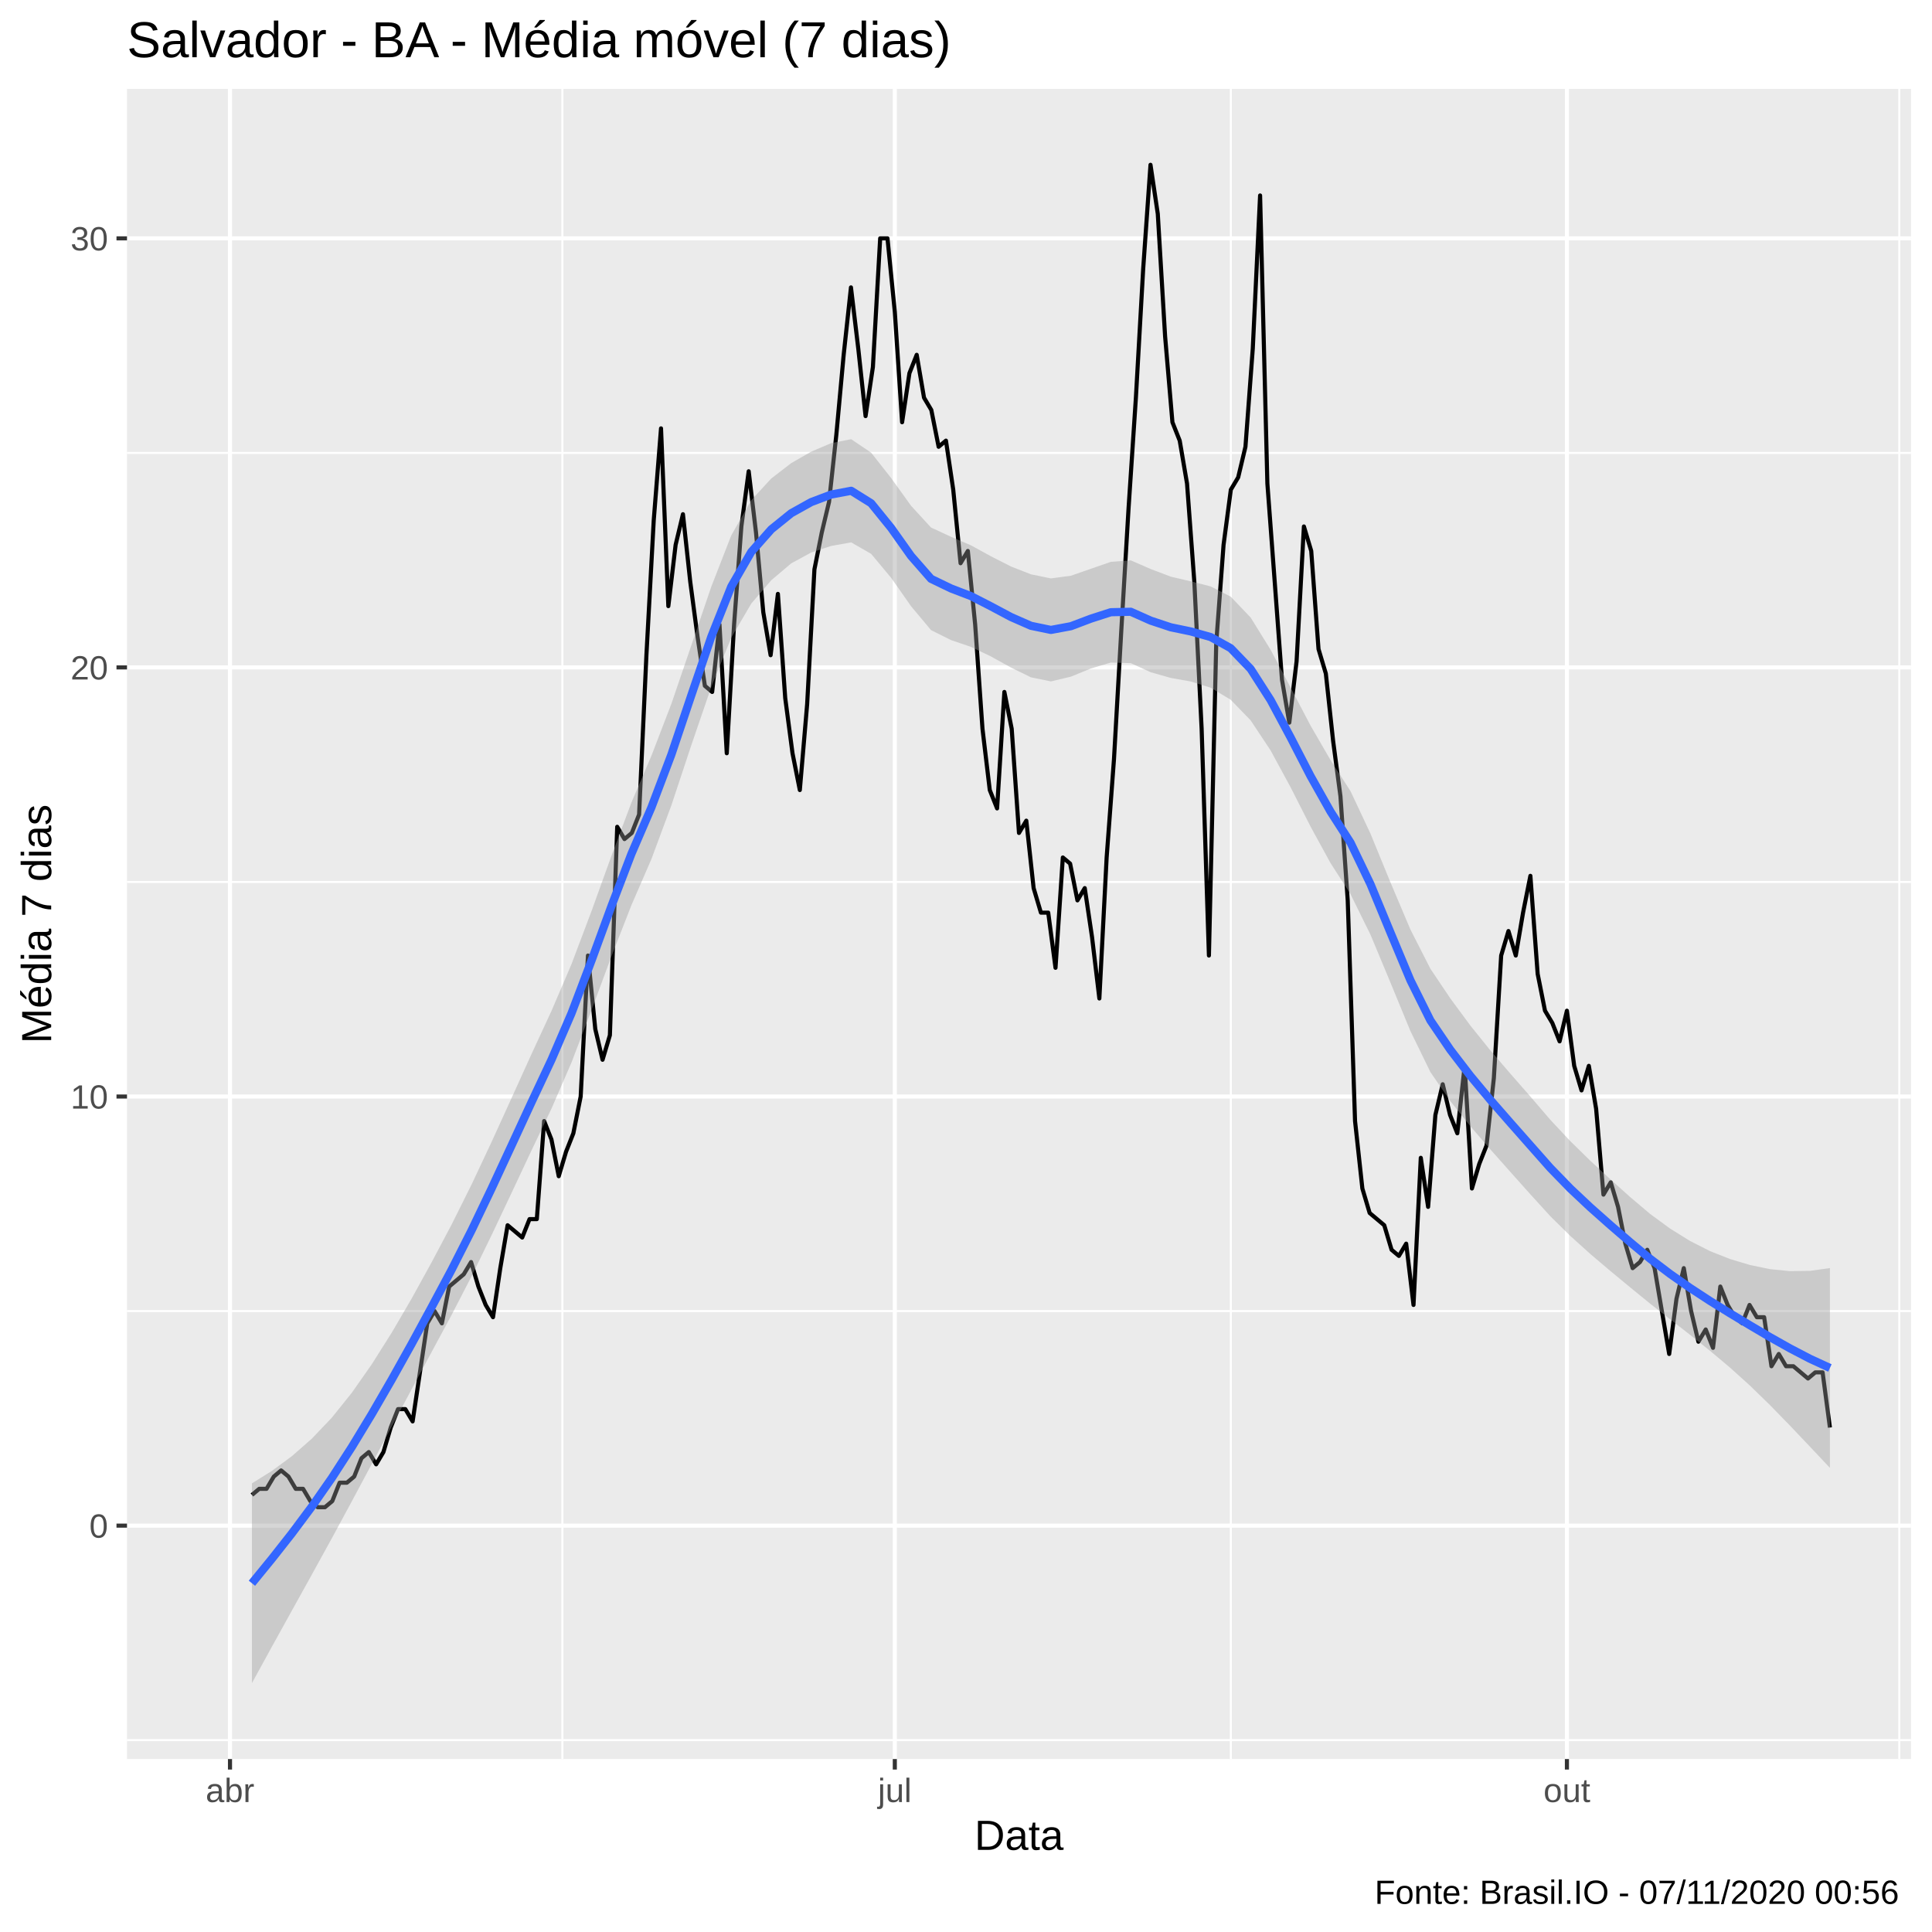
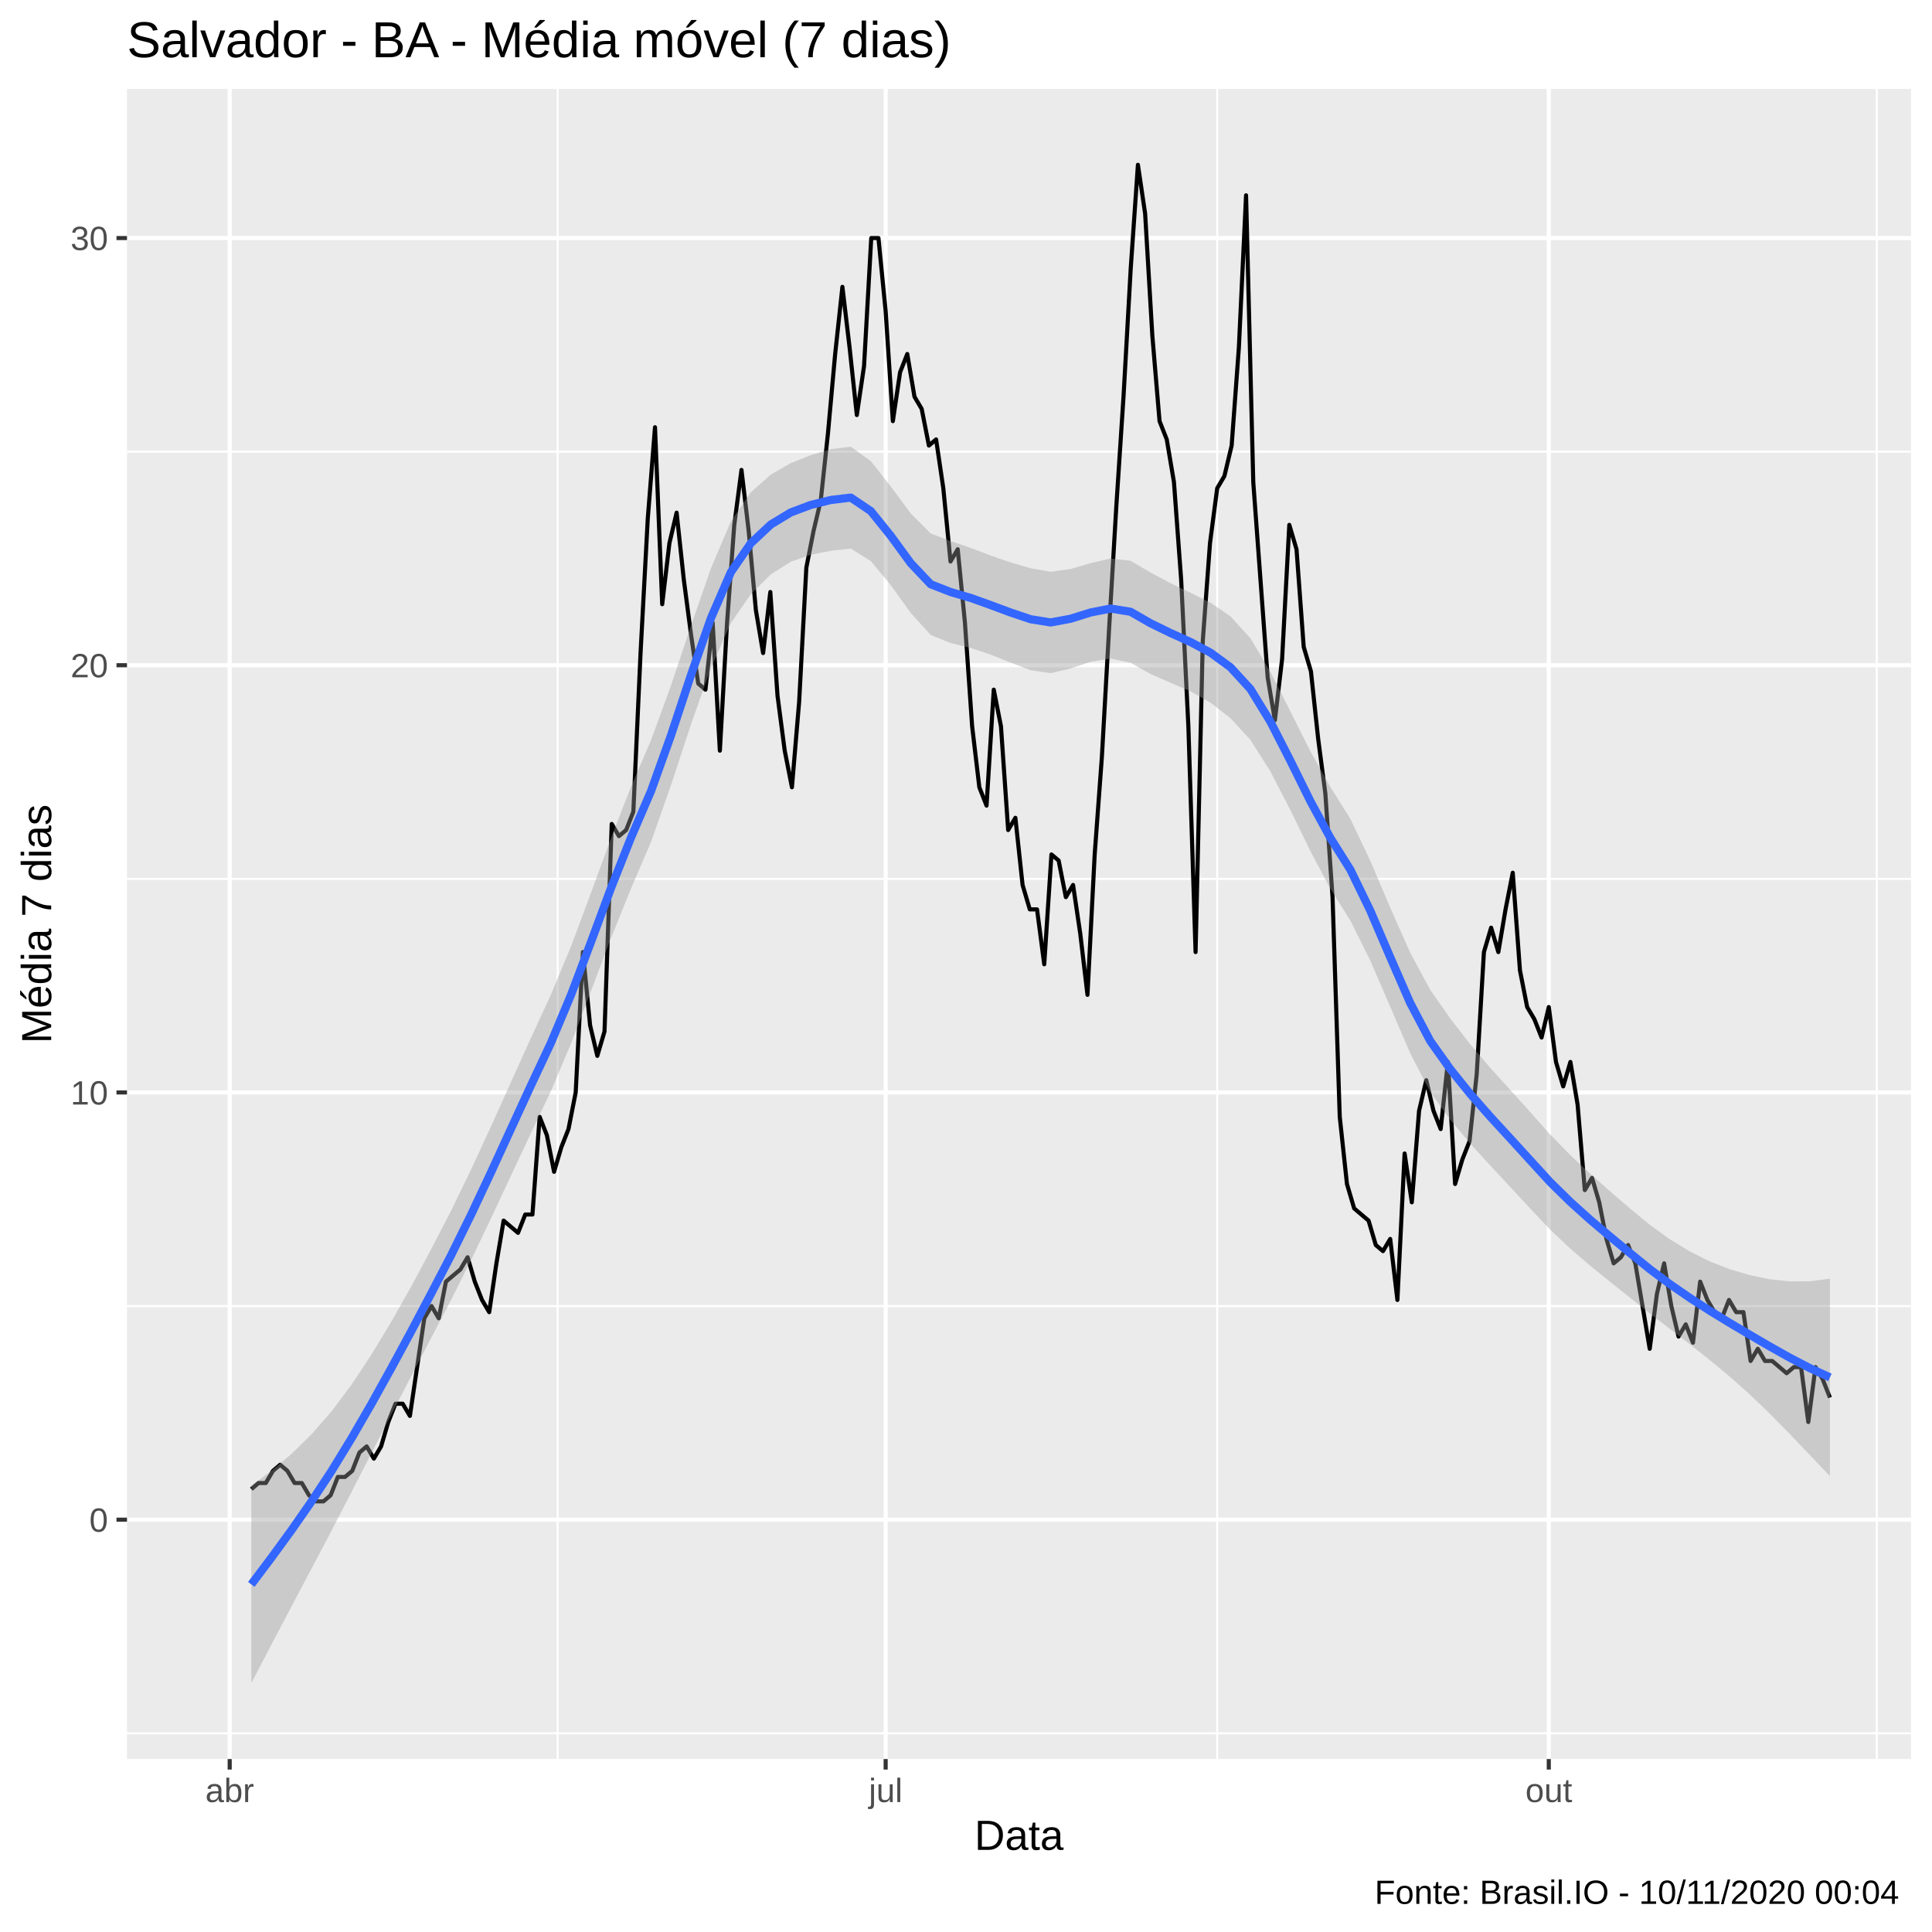
<svg xmlns="http://www.w3.org/2000/svg" viewBox="0 0 504.00 504.00">
  <defs>
    <style type="text/css">
    line, polyline, polygon, path, rect, circle {
      fill: none;
      stroke: #000000;
      stroke-linecap: round;
      stroke-linejoin: round;
      stroke-miterlimit: 10.00;
    }
  </style>
  </defs>
  <rect width="100%" height="100%" style="stroke: none; fill: #FFFFFF;" />
  <rect x="0.00" y="0.00" width="504.00" height="504.00" style="stroke-width: 1.07; stroke: #FFFFFF; fill: #FFFFFF;" />
  <defs>
    <clipPath id="cpMzMuMTN8NDk4LjUyfDQ1OC44OHwyMy4xOQ==">
      <rect x="33.13" y="23.19" width="465.39" height="435.69" />
    </clipPath>
  </defs>
  <rect x="33.13" y="23.19" width="465.39" height="435.69" style="stroke-width: 1.07; stroke: none; fill: #EBEBEB;" clip-path="url(#cpMzMuMTN8NDk4LjUyfDQ1OC44OHwyMy4xOQ==)" />
-   <polyline points="33.13,453.95 498.52,453.95 " style="stroke-width: 0.53; stroke: #FFFFFF; stroke-linecap: butt;" clip-path="url(#cpMzMuMTN8NDk4LjUyfDQ1OC44OHwyMy4xOQ==)" />
-   <polyline points="33.13,342.02 498.52,342.02 " style="stroke-width: 0.53; stroke: #FFFFFF; stroke-linecap: butt;" clip-path="url(#cpMzMuMTN8NDk4LjUyfDQ1OC44OHwyMy4xOQ==)" />
-   <polyline points="33.13,230.08 498.52,230.08 " style="stroke-width: 0.53; stroke: #FFFFFF; stroke-linecap: butt;" clip-path="url(#cpMzMuMTN8NDk4LjUyfDQ1OC44OHwyMy4xOQ==)" />
-   <polyline points="33.13,118.15 498.52,118.15 " style="stroke-width: 0.53; stroke: #FFFFFF; stroke-linecap: butt;" clip-path="url(#cpMzMuMTN8NDk4LjUyfDQ1OC44OHwyMy4xOQ==)" />
-   <polyline points="146.71,458.88 146.71,23.19 " style="stroke-width: 0.53; stroke: #FFFFFF; stroke-linecap: butt;" clip-path="url(#cpMzMuMTN8NDk4LjUyfDQ1OC44OHwyMy4xOQ==)" />
-   <polyline points="321.09,458.88 321.09,23.19 " style="stroke-width: 0.53; stroke: #FFFFFF; stroke-linecap: butt;" clip-path="url(#cpMzMuMTN8NDk4LjUyfDQ1OC44OHwyMy4xOQ==)" />
-   <polyline points="495.47,458.88 495.47,23.19 " style="stroke-width: 0.53; stroke: #FFFFFF; stroke-linecap: butt;" clip-path="url(#cpMzMuMTN8NDk4LjUyfDQ1OC44OHwyMy4xOQ==)" />
-   <polyline points="33.13,397.99 498.52,397.99 " style="stroke-width: 1.07; stroke: #FFFFFF; stroke-linecap: butt;" clip-path="url(#cpMzMuMTN8NDk4LjUyfDQ1OC44OHwyMy4xOQ==)" />
-   <polyline points="33.13,286.05 498.52,286.05 " style="stroke-width: 1.07; stroke: #FFFFFF; stroke-linecap: butt;" clip-path="url(#cpMzMuMTN8NDk4LjUyfDQ1OC44OHwyMy4xOQ==)" />
-   <polyline points="33.13,174.11 498.52,174.11 " style="stroke-width: 1.07; stroke: #FFFFFF; stroke-linecap: butt;" clip-path="url(#cpMzMuMTN8NDk4LjUyfDQ1OC44OHwyMy4xOQ==)" />
-   <polyline points="33.13,62.18 498.52,62.18 " style="stroke-width: 1.07; stroke: #FFFFFF; stroke-linecap: butt;" clip-path="url(#cpMzMuMTN8NDk4LjUyfDQ1OC44OHwyMy4xOQ==)" />
-   <polyline points="60.00,458.88 60.00,23.19 " style="stroke-width: 1.07; stroke: #FFFFFF; stroke-linecap: butt;" clip-path="url(#cpMzMuMTN8NDk4LjUyfDQ1OC44OHwyMy4xOQ==)" />
-   <polyline points="233.43,458.88 233.43,23.19 " style="stroke-width: 1.07; stroke: #FFFFFF; stroke-linecap: butt;" clip-path="url(#cpMzMuMTN8NDk4LjUyfDQ1OC44OHwyMy4xOQ==)" />
-   <polyline points="408.76,458.88 408.76,23.19 " style="stroke-width: 1.07; stroke: #FFFFFF; stroke-linecap: butt;" clip-path="url(#cpMzMuMTN8NDk4LjUyfDQ1OC44OHwyMy4xOQ==)" />
-   <polyline points="65.72,389.99 67.62,388.39 69.53,388.39 71.43,385.19 73.34,383.59 75.25,385.19 77.15,388.39 79.06,388.39 80.96,391.59 82.87,393.19 84.77,393.19 86.68,391.59 88.59,386.79 90.49,386.79 92.40,385.19 94.30,380.40 96.21,378.80 98.12,382.00 100.02,378.80 101.93,372.40 103.83,367.60 105.74,367.60 107.64,370.80 109.55,358.01 111.46,345.22 113.36,342.02 115.27,345.22 117.17,335.62 119.08,334.02 120.98,332.42 122.89,329.23 124.80,335.62 126.70,340.42 128.61,343.62 130.51,330.82 132.42,319.63 134.33,321.23 136.23,322.83 138.14,318.03 140.04,318.03 141.95,292.45 143.85,297.24 145.76,306.84 147.67,300.44 149.57,295.64 151.48,286.05 153.38,249.27 155.29,268.46 157.19,276.46 159.10,270.06 161.01,215.69 162.91,218.89 164.82,217.29 166.72,212.49 168.63,170.92 170.54,135.74 172.44,111.75 174.35,158.12 176.25,142.13 178.16,134.14 180.06,151.73 181.97,166.12 183.88,178.91 185.78,180.51 187.69,162.92 189.59,196.50 191.50,162.92 193.40,137.34 195.31,122.94 197.22,138.93 199.12,159.72 201.03,170.92 202.93,154.93 204.84,182.11 206.74,196.50 208.65,206.10 210.56,183.71 212.46,148.53 214.37,138.93 216.27,130.94 218.18,113.35 220.09,92.56 221.99,74.97 223.90,90.96 225.80,108.55 227.71,95.76 229.61,62.18 231.52,62.18 233.43,81.37 235.33,110.15 237.24,97.36 239.14,92.56 241.05,103.75 242.95,106.95 244.86,116.55 246.77,114.95 248.67,127.74 250.58,146.93 252.48,143.73 254.39,162.92 256.30,190.11 258.20,206.10 260.11,210.89 262.01,180.51 263.92,190.11 265.82,217.29 267.73,214.09 269.64,231.68 271.54,238.08 273.45,238.08 275.35,252.47 277.26,223.69 279.16,225.29 281.07,234.88 282.98,231.68 284.88,244.47 286.79,260.47 288.69,223.69 290.60,198.10 292.51,164.52 294.41,132.54 296.32,103.75 298.22,70.17 300.13,42.99 302.03,55.78 303.94,87.76 305.85,110.15 307.75,114.95 309.66,126.14 311.56,151.73 313.47,190.11 315.37,249.27 317.28,167.72 319.19,142.13 321.09,127.74 323.00,124.54 324.90,116.55 326.81,90.96 328.72,50.99 330.62,126.14 332.53,151.73 334.43,177.31 336.34,188.51 338.24,172.52 340.15,137.34 342.06,143.73 343.96,169.32 345.87,175.71 347.77,193.30 349.68,207.70 351.58,234.88 353.49,292.45 355.40,310.04 357.30,316.43 359.21,318.03 361.11,319.63 363.02,326.03 364.93,327.63 366.83,324.43 368.74,340.42 370.64,302.04 372.55,314.83 374.45,290.85 376.36,282.85 378.27,290.85 380.17,295.64 382.08,278.05 383.98,310.04 385.89,303.64 387.79,298.84 389.70,281.25 391.61,249.27 393.51,242.88 395.42,249.27 397.32,238.08 399.23,228.48 401.13,254.07 403.04,263.66 404.95,266.86 406.85,271.66 408.76,263.66 410.66,278.05 412.57,284.45 414.48,278.05 416.38,289.25 418.29,311.64 420.19,308.44 422.10,314.83 424.00,324.43 425.91,330.82 427.82,329.23 429.72,326.03 431.63,330.82 433.53,342.02 435.44,353.21 437.34,338.82 439.25,330.82 441.16,342.02 443.06,350.01 444.97,346.82 446.87,351.61 448.78,335.62 450.69,340.42 452.59,343.62 454.50,345.22 456.40,340.42 458.31,343.62 460.21,343.62 462.12,356.41 464.03,353.21 465.93,356.41 467.84,356.41 469.74,358.01 471.65,359.61 473.55,358.01 475.46,358.01 477.37,372.40 " style="stroke-width: 1.07; stroke-linecap: butt;" clip-path="url(#cpMzMuMTN8NDk4LjUyfDQ1OC44OHwyMy4xOQ==)" />
-   <polygon points="65.72,386.96 70.93,383.71 76.14,379.87 81.35,375.30 86.56,369.83 91.77,363.34 96.98,355.90 102.19,347.65 107.40,338.73 112.61,329.27 117.82,319.43 123.04,308.96 128.25,297.87 133.46,286.43 138.67,274.94 143.88,263.68 149.09,251.50 154.30,237.70 159.51,223.26 164.72,209.36 169.93,197.17 175.14,183.61 180.35,168.34 185.56,153.03 190.77,139.66 195.99,130.48 201.20,124.82 206.41,120.81 211.62,117.82 216.83,115.60 222.04,114.57 227.25,118.08 232.46,124.70 237.67,131.94 242.88,137.62 248.09,140.03 253.30,142.26 258.51,145.12 263.73,147.78 268.94,149.82 274.15,150.89 279.36,150.19 284.57,148.38 289.78,146.57 294.99,146.18 300.20,148.45 305.41,150.43 310.62,151.65 315.83,152.98 321.04,155.63 326.25,161.09 331.47,169.51 336.68,179.37 341.89,189.30 347.10,198.29 352.31,206.39 357.52,217.48 362.73,230.19 367.94,242.49 373.15,252.72 378.36,260.47 383.57,267.53 388.78,274.01 393.99,280.06 399.21,286.03 404.42,292.11 409.63,297.67 414.84,302.78 420.05,307.60 425.26,312.27 430.47,316.68 435.68,320.50 440.89,323.74 446.10,326.38 451.31,328.44 456.52,330.00 461.73,331.08 466.94,331.60 472.16,331.53 477.37,330.80 477.37,382.92 472.16,377.39 466.94,371.89 461.73,366.54 456.52,361.47 451.31,356.77 446.10,352.39 440.89,348.22 435.68,344.16 430.47,340.08 425.26,335.83 420.05,331.52 414.84,327.10 409.63,322.40 404.42,317.26 399.21,311.54 393.99,305.70 388.78,299.83 383.57,293.79 378.36,287.27 373.15,279.67 367.94,268.98 362.73,256.33 357.52,243.84 352.31,233.26 347.10,225.16 341.89,215.64 336.68,205.38 331.47,195.78 326.25,187.91 321.04,182.54 315.83,179.40 310.62,177.78 305.41,176.85 300.20,175.37 294.99,173.00 289.78,172.84 284.57,174.39 279.36,176.52 274.15,177.76 268.94,176.69 263.73,174.14 258.51,171.25 253.30,168.75 248.09,166.98 242.88,164.38 237.67,158.15 232.46,150.72 227.25,144.48 222.04,141.49 216.83,142.42 211.62,144.13 206.41,146.96 201.20,151.37 195.99,157.45 190.77,166.35 185.56,179.18 180.35,194.38 175.14,210.09 169.93,224.12 164.72,236.13 159.51,249.48 154.30,263.51 149.09,277.16 143.88,289.17 138.67,300.08 133.46,311.17 128.25,322.19 123.04,332.88 117.82,343.00 112.61,352.67 107.40,362.38 102.19,372.14 96.98,381.91 91.77,391.67 86.56,401.30 81.35,410.76 76.14,420.16 70.93,429.57 65.72,439.07 " style="stroke-width: 0.00; stroke: none; fill: #999999; fill-opacity: 0.40;" clip-path="url(#cpMzMuMTN8NDk4LjUyfDQ1OC44OHwyMy4xOQ==)" />
-   <polyline points="65.72,386.96 70.93,383.71 76.14,379.87 81.35,375.30 86.56,369.83 91.77,363.34 96.98,355.90 102.19,347.65 107.40,338.73 112.61,329.27 117.82,319.43 123.04,308.96 128.25,297.87 133.46,286.43 138.67,274.94 143.88,263.68 149.09,251.50 154.30,237.70 159.51,223.26 164.72,209.36 169.93,197.17 175.14,183.61 180.35,168.34 185.56,153.03 190.77,139.66 195.99,130.48 201.20,124.82 206.41,120.81 211.62,117.82 216.83,115.60 222.04,114.57 227.25,118.08 232.46,124.70 237.67,131.94 242.88,137.62 248.09,140.03 253.30,142.26 258.51,145.12 263.73,147.78 268.94,149.82 274.15,150.89 279.36,150.19 284.57,148.38 289.78,146.57 294.99,146.18 300.20,148.45 305.41,150.43 310.62,151.65 315.83,152.98 321.04,155.63 326.25,161.09 331.47,169.51 336.68,179.37 341.89,189.30 347.10,198.29 352.31,206.39 357.52,217.48 362.73,230.19 367.94,242.49 373.15,252.72 378.36,260.47 383.57,267.53 388.78,274.01 393.99,280.06 399.21,286.03 404.42,292.11 409.63,297.67 414.84,302.78 420.05,307.60 425.26,312.27 430.47,316.68 435.68,320.50 440.89,323.74 446.10,326.38 451.31,328.44 456.52,330.00 461.73,331.08 466.94,331.60 472.16,331.53 477.37,330.80 " style="stroke-width: 2.13; stroke: none;" clip-path="url(#cpMzMuMTN8NDk4LjUyfDQ1OC44OHwyMy4xOQ==)" />
-   <polyline points="477.37,382.92 472.16,377.39 466.94,371.89 461.73,366.54 456.52,361.47 451.31,356.77 446.10,352.39 440.89,348.22 435.68,344.16 430.47,340.08 425.26,335.83 420.05,331.52 414.84,327.10 409.63,322.40 404.42,317.26 399.21,311.54 393.99,305.70 388.78,299.83 383.57,293.79 378.36,287.27 373.15,279.67 367.94,268.98 362.73,256.33 357.52,243.84 352.31,233.26 347.10,225.16 341.89,215.64 336.68,205.38 331.47,195.78 326.25,187.91 321.04,182.54 315.83,179.40 310.62,177.78 305.41,176.85 300.20,175.37 294.99,173.00 289.78,172.84 284.57,174.39 279.36,176.52 274.15,177.76 268.94,176.69 263.73,174.14 258.51,171.25 253.30,168.75 248.09,166.98 242.88,164.38 237.67,158.15 232.46,150.72 227.25,144.48 222.04,141.49 216.83,142.42 211.62,144.13 206.41,146.96 201.20,151.37 195.99,157.45 190.77,166.35 185.56,179.18 180.35,194.38 175.14,210.09 169.93,224.12 164.72,236.13 159.51,249.48 154.30,263.51 149.09,277.16 143.88,289.17 138.67,300.08 133.46,311.17 128.25,322.19 123.04,332.88 117.82,343.00 112.61,352.67 107.40,362.38 102.19,372.14 96.98,381.91 91.77,391.67 86.56,401.30 81.35,410.76 76.14,420.16 70.93,429.57 65.72,439.07 " style="stroke-width: 2.13; stroke: none;" clip-path="url(#cpMzMuMTN8NDk4LjUyfDQ1OC44OHwyMy4xOQ==)" />
-   <polyline points="65.72,413.02 70.93,406.64 76.14,400.02 81.35,393.03 86.56,385.57 91.77,377.50 96.98,368.91 102.19,359.90 107.40,350.56 112.61,340.97 117.82,331.22 123.04,320.92 128.25,310.03 133.46,298.80 138.67,287.51 143.88,276.42 149.09,264.33 154.30,250.60 159.51,236.37 164.72,222.74 169.93,210.64 175.14,196.85 180.35,181.36 185.56,166.10 190.77,153.01 195.99,143.97 201.20,138.09 206.41,133.88 211.62,130.98 216.83,129.01 222.04,128.03 227.25,131.28 232.46,137.71 237.67,145.05 242.88,151.00 248.09,153.51 253.30,155.51 258.51,158.18 263.73,160.96 268.94,163.25 274.15,164.33 279.36,163.36 284.57,161.39 289.78,159.71 294.99,159.59 300.20,161.91 305.41,163.64 310.62,164.72 315.83,166.19 321.04,169.09 326.25,174.50 331.47,182.64 336.68,192.37 341.89,202.47 347.10,211.72 352.31,219.82 357.52,230.66 362.73,243.26 367.94,255.73 373.15,266.20 378.36,273.87 383.57,280.66 388.78,286.92 393.99,292.88 399.21,298.79 404.42,304.68 409.63,310.04 414.84,314.94 420.05,319.56 425.26,324.05 430.47,328.38 435.68,332.33 440.89,335.98 446.10,339.38 451.31,342.61 456.52,345.74 461.73,348.81 466.94,351.74 472.16,354.46 477.37,356.86 " style="stroke-width: 2.13; stroke: #3366FF; stroke-linecap: butt;" clip-path="url(#cpMzMuMTN8NDk4LjUyfDQ1OC44OHwyMy4xOQ==)" />
+   <polyline points="33.13,452.16 498.52,452.16 " style="stroke-width: 0.53; stroke: #FFFFFF; stroke-linecap: butt;" clip-path="url(#cpMzMuMTN8NDk4LjUyfDQ1OC44OHwyMy4xOQ==)" />
+   <polyline points="33.13,340.71 498.52,340.71 " style="stroke-width: 0.53; stroke: #FFFFFF; stroke-linecap: butt;" clip-path="url(#cpMzMuMTN8NDk4LjUyfDQ1OC44OHwyMy4xOQ==)" />
+   <polyline points="33.13,229.27 498.52,229.27 " style="stroke-width: 0.53; stroke: #FFFFFF; stroke-linecap: butt;" clip-path="url(#cpMzMuMTN8NDk4LjUyfDQ1OC44OHwyMy4xOQ==)" />
+   <polyline points="33.13,117.82 498.52,117.82 " style="stroke-width: 0.53; stroke: #FFFFFF; stroke-linecap: butt;" clip-path="url(#cpMzMuMTN8NDk4LjUyfDQ1OC44OHwyMy4xOQ==)" />
+   <polyline points="145.48,458.88 145.48,23.19 " style="stroke-width: 0.53; stroke: #FFFFFF; stroke-linecap: butt;" clip-path="url(#cpMzMuMTN8NDk4LjUyfDQ1OC44OHwyMy4xOQ==)" />
+   <polyline points="317.53,458.88 317.53,23.19 " style="stroke-width: 0.53; stroke: #FFFFFF; stroke-linecap: butt;" clip-path="url(#cpMzMuMTN8NDk4LjUyfDQ1OC44OHwyMy4xOQ==)" />
+   <polyline points="489.59,458.88 489.59,23.19 " style="stroke-width: 0.53; stroke: #FFFFFF; stroke-linecap: butt;" clip-path="url(#cpMzMuMTN8NDk4LjUyfDQ1OC44OHwyMy4xOQ==)" />
+   <polyline points="33.13,396.44 498.52,396.44 " style="stroke-width: 1.07; stroke: #FFFFFF; stroke-linecap: butt;" clip-path="url(#cpMzMuMTN8NDk4LjUyfDQ1OC44OHwyMy4xOQ==)" />
+   <polyline points="33.13,284.99 498.52,284.99 " style="stroke-width: 1.07; stroke: #FFFFFF; stroke-linecap: butt;" clip-path="url(#cpMzMuMTN8NDk4LjUyfDQ1OC44OHwyMy4xOQ==)" />
+   <polyline points="33.13,173.54 498.52,173.54 " style="stroke-width: 1.07; stroke: #FFFFFF; stroke-linecap: butt;" clip-path="url(#cpMzMuMTN8NDk4LjUyfDQ1OC44OHwyMy4xOQ==)" />
+   <polyline points="33.13,62.10 498.52,62.10 " style="stroke-width: 1.07; stroke: #FFFFFF; stroke-linecap: butt;" clip-path="url(#cpMzMuMTN8NDk4LjUyfDQ1OC44OHwyMy4xOQ==)" />
+   <polyline points="59.92,458.88 59.92,23.19 " style="stroke-width: 1.07; stroke: #FFFFFF; stroke-linecap: butt;" clip-path="url(#cpMzMuMTN8NDk4LjUyfDQ1OC44OHwyMy4xOQ==)" />
+   <polyline points="231.04,458.88 231.04,23.19 " style="stroke-width: 1.07; stroke: #FFFFFF; stroke-linecap: butt;" clip-path="url(#cpMzMuMTN8NDk4LjUyfDQ1OC44OHwyMy4xOQ==)" />
+   <polyline points="404.03,458.88 404.03,23.19 " style="stroke-width: 1.07; stroke: #FFFFFF; stroke-linecap: butt;" clip-path="url(#cpMzMuMTN8NDk4LjUyfDQ1OC44OHwyMy4xOQ==)" />
+   <polyline points="65.56,388.48 67.44,386.88 69.33,386.88 71.21,383.70 73.09,382.11 74.97,383.70 76.85,386.88 78.73,386.88 80.61,390.07 82.49,391.66 84.37,391.66 86.25,390.07 88.13,385.29 90.01,385.29 91.89,383.70 93.77,378.92 95.65,377.33 97.53,380.51 99.41,377.33 101.29,370.96 103.17,366.19 105.05,366.19 106.93,369.37 108.81,356.63 110.69,343.90 112.57,340.71 114.45,343.90 116.33,334.34 118.21,332.75 120.10,331.16 121.98,327.98 123.86,334.34 125.74,339.12 127.62,342.30 129.50,329.57 131.38,318.42 133.26,320.02 135.14,321.61 137.02,316.83 138.90,316.83 140.78,291.36 142.66,296.13 144.54,305.69 146.42,299.32 148.30,294.54 150.18,284.99 152.06,248.37 153.94,267.48 155.82,275.44 157.70,269.07 159.58,214.94 161.46,218.12 163.34,216.53 165.22,211.75 167.10,170.36 168.98,135.33 170.87,111.45 172.75,157.62 174.63,141.70 176.51,133.74 178.39,151.25 180.27,165.58 182.15,178.32 184.03,179.91 185.91,162.40 187.79,195.83 189.67,162.40 191.55,136.92 193.43,122.59 195.31,138.52 197.19,159.21 199.07,170.36 200.95,154.44 202.83,181.50 204.71,195.83 206.59,205.38 208.47,183.09 210.35,148.07 212.23,138.52 214.11,130.56 215.99,113.04 217.87,92.34 219.76,74.83 221.64,90.75 223.52,108.27 225.40,95.53 227.28,62.10 229.16,62.10 231.04,81.20 232.92,109.86 234.80,97.12 236.68,92.34 238.56,103.49 240.44,106.67 242.32,116.23 244.20,114.63 246.08,127.37 247.96,146.48 249.84,143.29 251.72,162.40 253.60,189.46 255.48,205.38 257.36,210.16 259.24,179.91 261.12,189.46 263.00,216.53 264.88,213.34 266.76,230.86 268.64,237.23 270.53,237.23 272.41,251.55 274.29,222.90 276.17,224.49 278.05,234.04 279.93,230.86 281.81,243.59 283.69,259.52 285.57,222.90 287.45,197.42 289.33,163.99 291.21,132.15 293.09,103.49 294.97,70.06 296.85,42.99 298.73,55.73 300.61,87.57 302.49,109.86 304.37,114.63 306.25,125.78 308.13,151.25 310.01,189.46 311.89,248.37 313.77,167.17 315.65,141.70 317.53,127.37 319.41,124.19 321.30,116.23 323.18,90.75 325.06,50.95 326.94,125.78 328.82,151.25 330.70,176.73 332.58,187.87 334.46,171.95 336.34,136.92 338.22,143.29 340.10,168.77 341.98,175.13 343.86,192.65 345.74,206.98 347.62,234.04 349.50,291.36 351.38,308.87 353.26,315.24 355.14,316.83 357.02,318.42 358.90,324.79 360.78,326.38 362.66,323.20 364.54,339.12 366.42,300.91 368.30,313.65 370.19,289.77 372.07,281.80 373.95,289.77 375.83,294.54 377.71,277.03 379.59,308.87 381.47,302.50 383.35,297.73 385.23,280.21 387.11,248.37 388.99,242.00 390.87,248.37 392.75,237.23 394.63,227.67 396.51,253.15 398.39,262.70 400.27,265.88 402.15,270.66 404.03,262.70 405.91,277.03 407.79,283.40 409.67,277.03 411.55,288.17 413.43,310.46 415.31,307.28 417.19,313.65 419.07,323.20 420.96,329.57 422.84,327.98 424.72,324.79 426.60,329.57 428.48,340.71 430.36,351.86 432.24,337.53 434.12,329.57 436.00,340.71 437.88,348.67 439.76,345.49 441.64,350.27 443.52,334.34 445.40,339.12 447.28,342.30 449.16,343.90 451.04,339.12 452.92,342.30 454.80,342.30 456.68,355.04 458.56,351.86 460.44,355.04 462.32,355.04 464.20,356.63 466.08,358.23 467.96,356.63 469.84,356.63 471.73,370.96 473.61,356.63 475.49,359.82 477.37,364.59 " style="stroke-width: 1.07; stroke-linecap: butt;" clip-path="url(#cpMzMuMTN8NDk4LjUyfDQ1OC44OHwyMy4xOQ==)" />
+   <polygon points="65.56,387.57 70.78,383.71 75.99,379.32 81.20,374.23 86.42,368.27 91.63,361.31 96.84,353.46 102.05,344.85 107.27,335.61 112.48,325.88 117.69,315.80 122.90,305.07 128.12,293.78 133.33,282.22 138.54,270.69 143.75,259.40 148.97,246.84 154.18,232.92 159.39,218.65 164.61,205.23 169.82,193.13 175.03,178.86 180.24,163.29 185.46,148.27 190.67,135.99 195.88,128.42 201.09,123.80 206.31,120.81 211.52,118.73 216.73,117.17 221.94,116.53 227.16,120.28 232.37,126.91 237.58,133.93 242.80,139.17 248.01,141.16 253.22,142.92 258.43,144.93 263.65,146.72 268.86,148.24 274.07,149.15 279.28,148.44 284.50,146.91 289.71,145.70 294.92,146.29 300.14,149.34 305.35,152.15 310.56,154.62 315.77,157.23 320.99,160.78 326.20,166.50 331.41,175.27 336.62,185.59 341.84,195.99 347.05,205.31 352.26,213.59 357.47,224.55 362.69,236.84 367.90,248.57 373.11,258.24 378.33,265.69 383.54,272.42 388.75,278.55 393.96,284.30 399.18,290.09 404.39,295.96 409.60,301.29 414.81,306.18 420.03,310.79 425.24,315.27 430.45,319.57 435.66,323.32 440.88,326.50 446.09,329.09 451.30,331.12 456.52,332.66 461.73,333.73 466.94,334.27 472.15,334.24 477.37,333.57 477.37,385.07 472.15,379.58 466.94,374.13 461.73,368.83 456.52,363.82 451.30,359.17 446.09,354.84 440.88,350.72 435.66,346.71 430.45,342.69 425.24,338.54 420.03,334.40 414.81,330.17 409.60,325.69 404.39,320.77 399.18,315.26 393.96,309.62 388.75,304.03 383.54,298.31 378.33,292.12 373.11,284.88 367.90,274.79 362.69,262.69 357.47,250.59 352.26,240.12 347.05,231.86 341.84,222.02 336.62,211.31 331.41,201.25 326.20,193.01 320.99,187.35 315.77,183.30 310.56,180.35 305.35,178.11 300.14,175.83 294.92,172.88 289.71,171.79 284.50,172.64 279.28,174.38 274.07,175.61 268.86,174.84 263.65,172.86 258.43,170.77 253.22,169.04 248.01,167.75 242.80,165.66 237.58,159.89 232.37,152.64 227.16,146.35 221.94,143.10 216.73,143.69 211.52,144.71 206.31,146.53 201.09,149.84 195.88,154.97 190.67,162.52 185.46,174.27 180.24,189.01 175.03,204.87 169.82,219.67 164.61,231.79 159.39,244.72 154.18,258.51 148.97,272.19 143.75,284.58 138.54,295.50 133.33,306.62 128.12,317.77 122.90,328.67 117.69,339.07 112.48,349.01 107.27,359.00 102.05,369.08 96.84,379.21 91.63,389.36 86.42,399.43 81.20,409.33 75.99,419.17 70.78,429.06 65.56,439.07 " style="stroke-width: 0.00; stroke: none; fill: #999999; fill-opacity: 0.40;" clip-path="url(#cpMzMuMTN8NDk4LjUyfDQ1OC44OHwyMy4xOQ==)" />
+   <polyline points="65.56,387.57 70.78,383.71 75.99,379.32 81.20,374.23 86.42,368.27 91.63,361.31 96.84,353.46 102.05,344.85 107.27,335.61 112.48,325.88 117.69,315.80 122.90,305.07 128.12,293.78 133.33,282.22 138.54,270.69 143.75,259.40 148.97,246.84 154.18,232.92 159.39,218.65 164.61,205.23 169.82,193.13 175.03,178.86 180.24,163.29 185.46,148.27 190.67,135.99 195.88,128.42 201.09,123.80 206.31,120.81 211.52,118.73 216.73,117.17 221.94,116.53 227.16,120.28 232.37,126.91 237.58,133.93 242.80,139.17 248.01,141.16 253.22,142.92 258.43,144.93 263.65,146.72 268.86,148.24 274.07,149.15 279.28,148.44 284.50,146.91 289.71,145.70 294.92,146.29 300.14,149.34 305.35,152.15 310.56,154.62 315.77,157.23 320.99,160.78 326.20,166.50 331.41,175.27 336.62,185.59 341.84,195.99 347.05,205.31 352.26,213.59 357.47,224.55 362.69,236.84 367.90,248.57 373.11,258.24 378.33,265.69 383.54,272.42 388.75,278.55 393.96,284.30 399.18,290.09 404.39,295.96 409.60,301.29 414.81,306.18 420.03,310.79 425.24,315.27 430.45,319.57 435.66,323.32 440.88,326.50 446.09,329.09 451.30,331.12 456.52,332.66 461.73,333.73 466.94,334.27 472.15,334.24 477.37,333.57 " style="stroke-width: 2.13; stroke: none;" clip-path="url(#cpMzMuMTN8NDk4LjUyfDQ1OC44OHwyMy4xOQ==)" />
+   <polyline points="477.37,385.07 472.15,379.58 466.94,374.13 461.73,368.83 456.52,363.82 451.30,359.17 446.09,354.84 440.88,350.72 435.66,346.71 430.45,342.69 425.24,338.54 420.03,334.40 414.81,330.17 409.60,325.69 404.39,320.77 399.18,315.26 393.96,309.62 388.75,304.03 383.54,298.31 378.33,292.12 373.11,284.88 367.90,274.79 362.69,262.69 357.47,250.59 352.26,240.12 347.05,231.86 341.84,222.02 336.62,211.31 331.41,201.25 326.20,193.01 320.99,187.35 315.77,183.30 310.56,180.35 305.35,178.11 300.14,175.83 294.92,172.88 289.71,171.79 284.50,172.64 279.28,174.38 274.07,175.61 268.86,174.84 263.65,172.86 258.43,170.77 253.22,169.04 248.01,167.75 242.80,165.66 237.58,159.89 232.37,152.64 227.16,146.35 221.94,143.10 216.73,143.69 211.52,144.71 206.31,146.53 201.09,149.84 195.88,154.97 190.67,162.52 185.46,174.27 180.24,189.01 175.03,204.87 169.82,219.67 164.61,231.79 159.39,244.72 154.18,258.51 148.97,272.19 143.75,284.58 138.54,295.50 133.33,306.62 128.12,317.77 122.90,328.67 117.69,339.07 112.48,349.01 107.27,359.00 102.05,369.08 96.84,379.21 91.63,389.36 86.42,399.43 81.20,409.33 75.99,419.17 70.78,429.06 65.56,439.07 " style="stroke-width: 2.13; stroke: none;" clip-path="url(#cpMzMuMTN8NDk4LjUyfDQ1OC44OHwyMy4xOQ==)" />
+   <polyline points="65.56,413.32 70.78,406.39 75.99,399.25 81.20,391.78 86.42,383.85 91.63,375.34 96.84,366.34 102.05,356.96 107.27,347.31 112.48,337.44 117.69,327.44 122.90,316.87 128.12,305.77 133.33,294.42 138.54,283.09 143.75,271.99 148.97,259.52 154.18,245.72 159.39,231.68 164.61,218.51 169.82,206.40 175.03,191.87 180.24,176.15 185.46,161.27 190.67,149.25 195.88,141.70 201.09,136.82 206.31,133.67 211.52,131.72 216.73,130.43 221.94,129.81 227.16,133.32 232.37,139.78 237.58,146.91 242.80,152.42 248.01,154.45 253.22,155.98 258.43,157.85 263.65,159.79 268.86,161.54 274.07,162.38 279.28,161.41 284.50,159.78 289.71,158.75 294.92,159.59 300.14,162.59 305.35,165.13 310.56,167.48 315.77,170.26 320.99,174.07 326.20,179.75 331.41,188.26 336.62,198.45 341.84,209.00 347.05,218.59 352.26,226.85 357.47,237.57 362.69,249.76 367.90,261.68 373.11,271.56 378.33,278.90 383.54,285.37 388.75,291.29 393.96,296.96 399.18,302.68 404.39,308.37 409.60,313.49 414.81,318.18 420.03,322.59 425.24,326.91 430.45,331.13 435.66,335.02 440.88,338.61 446.09,341.97 451.30,345.15 456.52,348.24 461.73,351.28 466.94,354.20 472.15,356.91 477.37,359.32 " style="stroke-width: 2.13; stroke: #3366FF; stroke-linecap: butt;" clip-path="url(#cpMzMuMTN8NDk4LjUyfDQ1OC44OHwyMy4xOQ==)" />
  <defs>
    <clipPath id="cpMC4wMHw1MDQuMDB8NTA0LjAwfDAuMDA=">
      <rect x="0.00" y="0.00" width="504.00" height="504.00" />
    </clipPath>
  </defs>
  <g clip-path="url(#cpMC4wMHw1MDQuMDB8NTA0LjAwfDAuMDA=)">
-     <text x="23.30" y="401.14" style="font-size: 8.80px; fill: #4D4D4D; font-family: Arial;" textLength="4.89px" lengthAdjust="spacingAndGlyphs">0</text>
+     <text x="23.30" y="399.59" style="font-size: 8.80px; fill: #4D4D4D; font-family: Arial;" textLength="4.89px" lengthAdjust="spacingAndGlyphs">0</text>
  </g>
  <g clip-path="url(#cpMC4wMHw1MDQuMDB8NTA0LjAwfDAuMDA=)">
-     <text x="18.41" y="289.20" style="font-size: 8.80px; fill: #4D4D4D; font-family: Arial;" textLength="9.79px" lengthAdjust="spacingAndGlyphs">10</text>
+     <text x="18.41" y="288.14" style="font-size: 8.80px; fill: #4D4D4D; font-family: Arial;" textLength="9.79px" lengthAdjust="spacingAndGlyphs">10</text>
  </g>
  <g clip-path="url(#cpMC4wMHw1MDQuMDB8NTA0LjAwfDAuMDA=)">
-     <text x="18.41" y="177.26" style="font-size: 8.80px; fill: #4D4D4D; font-family: Arial;" textLength="9.79px" lengthAdjust="spacingAndGlyphs">20</text>
+     <text x="18.41" y="176.69" style="font-size: 8.80px; fill: #4D4D4D; font-family: Arial;" textLength="9.79px" lengthAdjust="spacingAndGlyphs">20</text>
  </g>
  <g clip-path="url(#cpMC4wMHw1MDQuMDB8NTA0LjAwfDAuMDA=)">
-     <text x="18.41" y="65.33" style="font-size: 8.80px; fill: #4D4D4D; font-family: Arial;" textLength="9.79px" lengthAdjust="spacingAndGlyphs">30</text>
+     <text x="18.41" y="65.24" style="font-size: 8.80px; fill: #4D4D4D; font-family: Arial;" textLength="9.79px" lengthAdjust="spacingAndGlyphs">30</text>
  </g>
-   <polyline points="30.39,397.99 33.13,397.99 " style="stroke-width: 1.07; stroke: #333333; stroke-linecap: butt;" clip-path="url(#cpMC4wMHw1MDQuMDB8NTA0LjAwfDAuMDA=)" />
-   <polyline points="30.39,286.05 33.13,286.05 " style="stroke-width: 1.07; stroke: #333333; stroke-linecap: butt;" clip-path="url(#cpMC4wMHw1MDQuMDB8NTA0LjAwfDAuMDA=)" />
-   <polyline points="30.39,174.11 33.13,174.11 " style="stroke-width: 1.07; stroke: #333333; stroke-linecap: butt;" clip-path="url(#cpMC4wMHw1MDQuMDB8NTA0LjAwfDAuMDA=)" />
-   <polyline points="30.39,62.18 33.13,62.18 " style="stroke-width: 1.07; stroke: #333333; stroke-linecap: butt;" clip-path="url(#cpMC4wMHw1MDQuMDB8NTA0LjAwfDAuMDA=)" />
-   <polyline points="60.00,461.62 60.00,458.88 " style="stroke-width: 1.07; stroke: #333333; stroke-linecap: butt;" clip-path="url(#cpMC4wMHw1MDQuMDB8NTA0LjAwfDAuMDA=)" />
-   <polyline points="233.43,461.62 233.43,458.88 " style="stroke-width: 1.07; stroke: #333333; stroke-linecap: butt;" clip-path="url(#cpMC4wMHw1MDQuMDB8NTA0LjAwfDAuMDA=)" />
-   <polyline points="408.76,461.62 408.76,458.88 " style="stroke-width: 1.07; stroke: #333333; stroke-linecap: butt;" clip-path="url(#cpMC4wMHw1MDQuMDB8NTA0LjAwfDAuMDA=)" />
+   <polyline points="30.39,396.44 33.13,396.44 " style="stroke-width: 1.07; stroke: #333333; stroke-linecap: butt;" clip-path="url(#cpMC4wMHw1MDQuMDB8NTA0LjAwfDAuMDA=)" />
+   <polyline points="30.39,284.99 33.13,284.99 " style="stroke-width: 1.07; stroke: #333333; stroke-linecap: butt;" clip-path="url(#cpMC4wMHw1MDQuMDB8NTA0LjAwfDAuMDA=)" />
+   <polyline points="30.39,173.54 33.13,173.54 " style="stroke-width: 1.07; stroke: #333333; stroke-linecap: butt;" clip-path="url(#cpMC4wMHw1MDQuMDB8NTA0LjAwfDAuMDA=)" />
+   <polyline points="30.39,62.10 33.13,62.10 " style="stroke-width: 1.07; stroke: #333333; stroke-linecap: butt;" clip-path="url(#cpMC4wMHw1MDQuMDB8NTA0LjAwfDAuMDA=)" />
+   <polyline points="59.92,461.62 59.92,458.88 " style="stroke-width: 1.07; stroke: #333333; stroke-linecap: butt;" clip-path="url(#cpMC4wMHw1MDQuMDB8NTA0LjAwfDAuMDA=)" />
+   <polyline points="231.04,461.62 231.04,458.88 " style="stroke-width: 1.07; stroke: #333333; stroke-linecap: butt;" clip-path="url(#cpMC4wMHw1MDQuMDB8NTA0LjAwfDAuMDA=)" />
+   <polyline points="404.03,461.62 404.03,458.88 " style="stroke-width: 1.07; stroke: #333333; stroke-linecap: butt;" clip-path="url(#cpMC4wMHw1MDQuMDB8NTA0LjAwfDAuMDA=)" />
  <g clip-path="url(#cpMC4wMHw1MDQuMDB8NTA0LjAwfDAuMDA=)">
-     <text x="53.64" y="470.11" style="font-size: 8.80px; fill: #4D4D4D; font-family: Arial;" textLength="12.72px" lengthAdjust="spacingAndGlyphs">abr</text>
+     <text x="53.56" y="470.11" style="font-size: 8.80px; fill: #4D4D4D; font-family: Arial;" textLength="12.72px" lengthAdjust="spacingAndGlyphs">abr</text>
  </g>
  <g clip-path="url(#cpMC4wMHw1MDQuMDB8NTA0LjAwfDAuMDA=)">
-     <text x="229.02" y="470.11" style="font-size: 8.80px; fill: #4D4D4D; font-family: Arial;" textLength="8.80px" lengthAdjust="spacingAndGlyphs">jul</text>
+     <text x="226.64" y="470.11" style="font-size: 8.80px; fill: #4D4D4D; font-family: Arial;" textLength="8.80px" lengthAdjust="spacingAndGlyphs">jul</text>
  </g>
  <g clip-path="url(#cpMC4wMHw1MDQuMDB8NTA0LjAwfDAuMDA=)">
-     <text x="402.64" y="470.11" style="font-size: 8.80px; fill: #4D4D4D; font-family: Arial;" textLength="12.23px" lengthAdjust="spacingAndGlyphs">out</text>
+     <text x="397.92" y="470.11" style="font-size: 8.80px; fill: #4D4D4D; font-family: Arial;" textLength="12.23px" lengthAdjust="spacingAndGlyphs">out</text>
  </g>
  <g clip-path="url(#cpMC4wMHw1MDQuMDB8NTA0LjAwfDAuMDA=)">
    <text x="254.21" y="482.57" style="font-size: 11.00px; font-family: Arial;" textLength="23.24px" lengthAdjust="spacingAndGlyphs">Data</text>
  </g>
  <g clip-path="url(#cpMC4wMHw1MDQuMDB8NTA0LjAwfDAuMDA=)">
    <text transform="translate(13.35,272.22) rotate(-90)" style="font-size: 11.00px; font-family: Arial;" textLength="62.37px" lengthAdjust="spacingAndGlyphs">Média 7 dias</text>
  </g>
  <g clip-path="url(#cpMC4wMHw1MDQuMDB8NTA0LjAwfDAuMDA=)">
    <text x="33.13" y="14.93" style="font-size: 13.20px; font-family: Arial;" textLength="215.68px" lengthAdjust="spacingAndGlyphs">Salvador - BA - Média móvel (7 dias)</text>
  </g>
  <g clip-path="url(#cpMC4wMHw1MDQuMDB8NTA0LjAwfDAuMDA=)">
-     <text x="358.61" y="496.67" style="font-size: 8.80px; font-family: Arial;" textLength="139.91px" lengthAdjust="spacingAndGlyphs">Fonte: Brasil.IO -  07/11/2020 00:56</text>
+     <text x="358.61" y="496.67" style="font-size: 8.80px; font-family: Arial;" textLength="139.91px" lengthAdjust="spacingAndGlyphs">Fonte: Brasil.IO -  10/11/2020 00:04</text>
  </g>
</svg>
